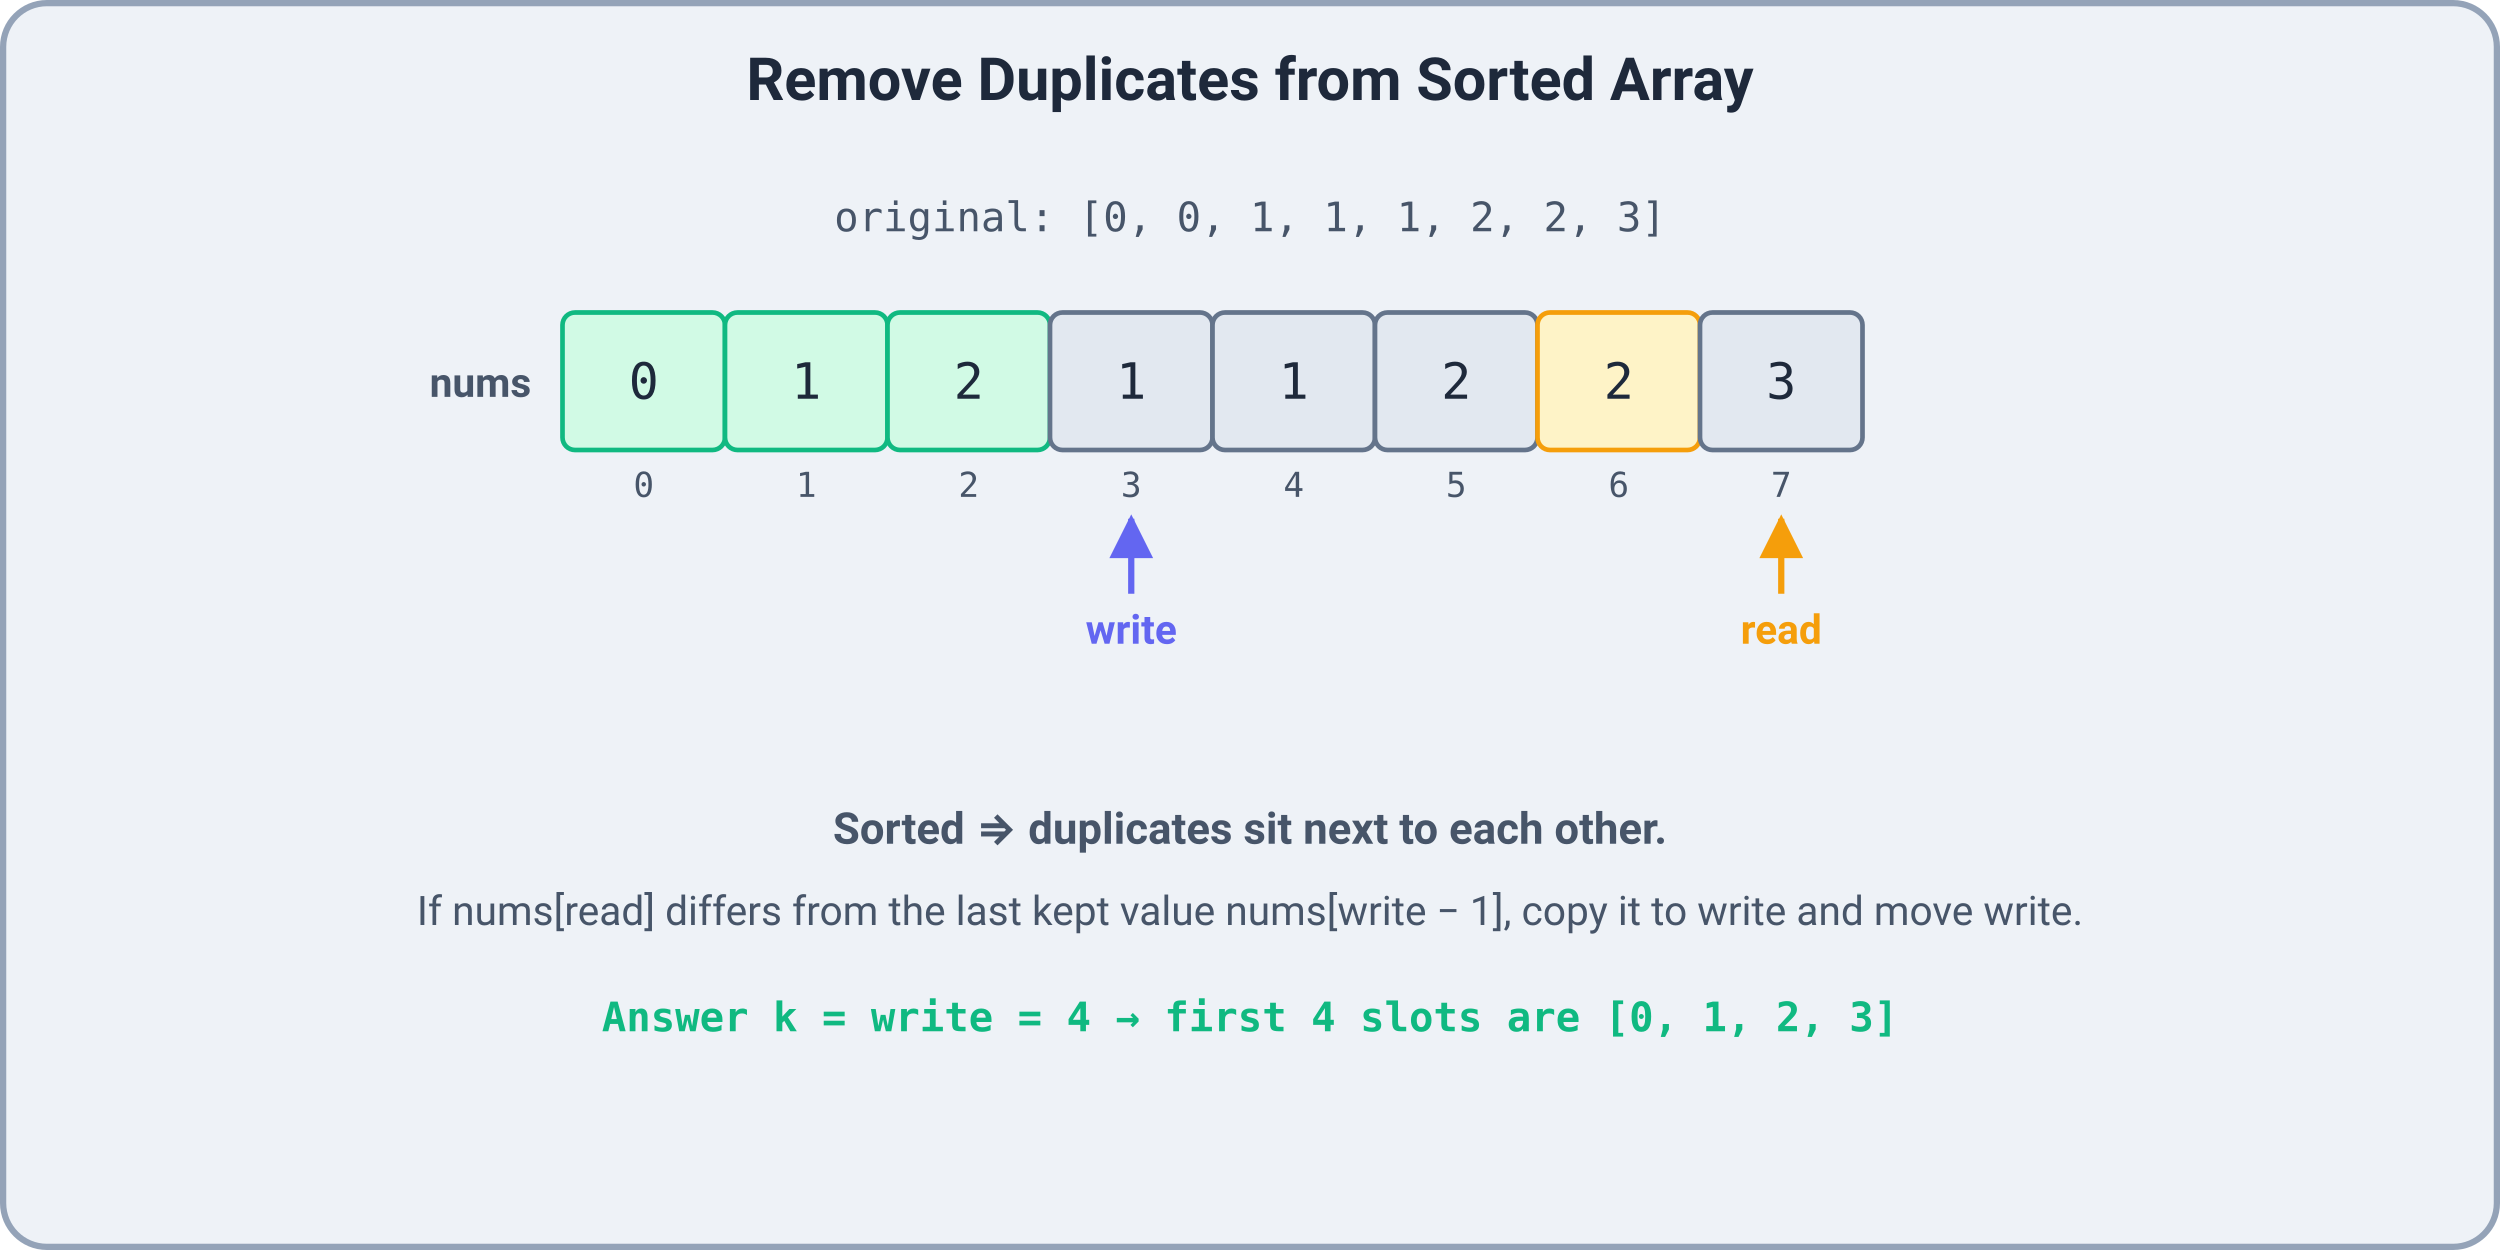
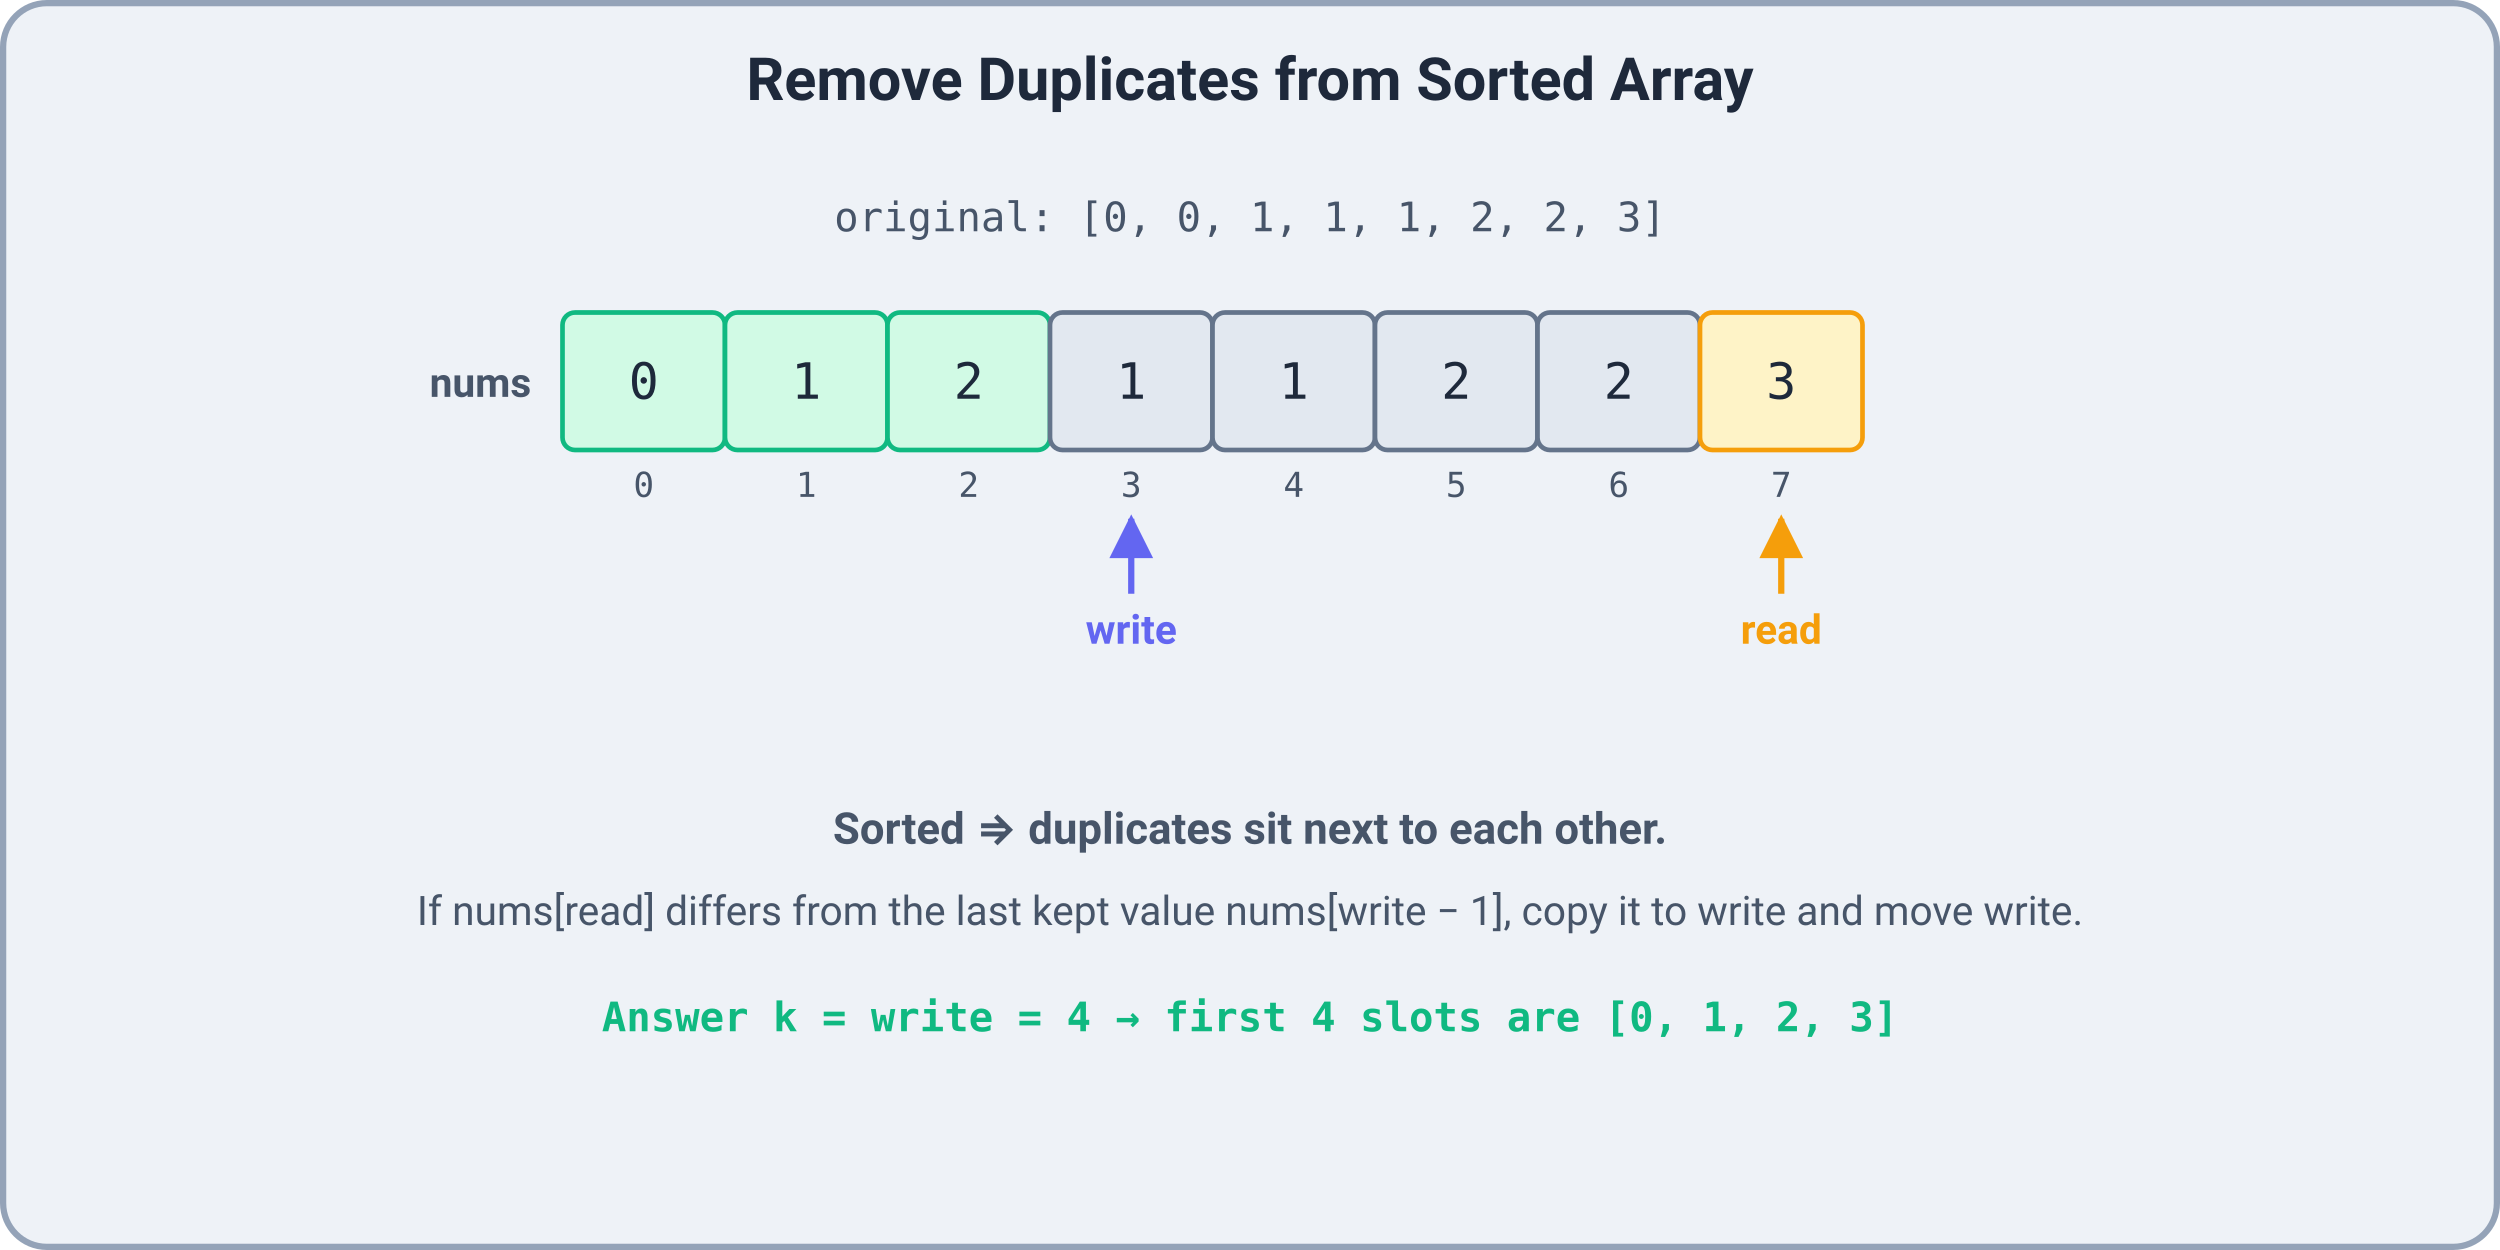
<svg xmlns="http://www.w3.org/2000/svg" viewBox="0 0 800 400" width="800" height="400" font-family="system-ui,-apple-system,Segoe UI,Roboto,sans-serif" role="img" aria-label="Write pointer keeps unique values 0 1 2; read pointer finds 3 and copies it">
  <defs>
    <marker id="a-slate" viewBox="0 0 10 10" refX="9" refY="5" markerWidth="7" markerHeight="7" orient="auto-start-reverse">
      <path d="M0 0L10 5L0 10z" fill="#64748b" />
    </marker>
    <marker id="a-indigo" viewBox="0 0 10 10" refX="9" refY="5" markerWidth="7" markerHeight="7" orient="auto-start-reverse">
      <path d="M0 0L10 5L0 10z" fill="#6366f1" />
    </marker>
    <marker id="a-green" viewBox="0 0 10 10" refX="9" refY="5" markerWidth="7" markerHeight="7" orient="auto-start-reverse">
      <path d="M0 0L10 5L0 10z" fill="#10b981" />
    </marker>
    <marker id="a-amber" viewBox="0 0 10 10" refX="9" refY="5" markerWidth="7" markerHeight="7" orient="auto-start-reverse">
      <path d="M0 0L10 5L0 10z" fill="#f59e0b" />
    </marker>
    <marker id="a-red" viewBox="0 0 10 10" refX="9" refY="5" markerWidth="7" markerHeight="7" orient="auto-start-reverse">
      <path d="M0 0L10 5L0 10z" fill="#ef4444" />
    </marker>
    <marker id="a-sky" viewBox="0 0 10 10" refX="9" refY="5" markerWidth="7" markerHeight="7" orient="auto-start-reverse">
      <path d="M0 0L10 5L0 10z" fill="#0ea5e9" />
    </marker>
    <marker id="a-violet" viewBox="0 0 10 10" refX="9" refY="5" markerWidth="7" markerHeight="7" orient="auto-start-reverse">
      <path d="M0 0L10 5L0 10z" fill="#8b5cf6" />
    </marker>
    <marker id="a-pink" viewBox="0 0 10 10" refX="9" refY="5" markerWidth="7" markerHeight="7" orient="auto-start-reverse">
      <path d="M0 0L10 5L0 10z" fill="#ec4899" />
    </marker>
    <marker id="a-teal" viewBox="0 0 10 10" refX="9" refY="5" markerWidth="7" markerHeight="7" orient="auto-start-reverse">
      <path d="M0 0L10 5L0 10z" fill="#14b8a6" />
    </marker>
  </defs>
  <rect x="1" y="1" width="798" height="398" rx="14" fill="#eef2f7" stroke="#94a3b8" stroke-width="2" />
  <text x="400" y="32" font-size="19" text-anchor="middle" fill="#1e293b" font-weight="700">Remove Duplicates from Sorted Array</text>
  <text x="170" y="127" font-size="13" text-anchor="end" fill="#475569" font-weight="700">nums</text>
  <rect x="180" y="100" width="52" height="44" rx="4" fill="#d1fae5" stroke="#10b981" stroke-width="1.5" />
  <text x="206" y="127.6" font-size="16" text-anchor="middle" fill="#1e293b" font-family="ui-monospace,Menlo,Consolas,monospace">0</text>
  <text x="206" y="159" font-size="11" text-anchor="middle" fill="#475569" font-family="ui-monospace,Menlo,Consolas,monospace">0</text>
  <rect x="232" y="100" width="52" height="44" rx="4" fill="#d1fae5" stroke="#10b981" stroke-width="1.5" />
  <text x="258" y="127.6" font-size="16" text-anchor="middle" fill="#1e293b" font-family="ui-monospace,Menlo,Consolas,monospace">1</text>
  <text x="258" y="159" font-size="11" text-anchor="middle" fill="#475569" font-family="ui-monospace,Menlo,Consolas,monospace">1</text>
  <rect x="284" y="100" width="52" height="44" rx="4" fill="#d1fae5" stroke="#10b981" stroke-width="1.5" />
  <text x="310" y="127.6" font-size="16" text-anchor="middle" fill="#1e293b" font-family="ui-monospace,Menlo,Consolas,monospace">2</text>
  <text x="310" y="159" font-size="11" text-anchor="middle" fill="#475569" font-family="ui-monospace,Menlo,Consolas,monospace">2</text>
  <rect x="336" y="100" width="52" height="44" rx="4" fill="#e2e8f0" stroke="#64748b" stroke-width="1.5" />
  <text x="362" y="127.6" font-size="16" text-anchor="middle" fill="#1e293b" font-family="ui-monospace,Menlo,Consolas,monospace">1</text>
  <text x="362" y="159" font-size="11" text-anchor="middle" fill="#475569" font-family="ui-monospace,Menlo,Consolas,monospace">3</text>
  <rect x="388" y="100" width="52" height="44" rx="4" fill="#e2e8f0" stroke="#64748b" stroke-width="1.5" />
  <text x="414" y="127.6" font-size="16" text-anchor="middle" fill="#1e293b" font-family="ui-monospace,Menlo,Consolas,monospace">1</text>
  <text x="414" y="159" font-size="11" text-anchor="middle" fill="#475569" font-family="ui-monospace,Menlo,Consolas,monospace">4</text>
  <rect x="440" y="100" width="52" height="44" rx="4" fill="#e2e8f0" stroke="#64748b" stroke-width="1.5" />
  <text x="466" y="127.6" font-size="16" text-anchor="middle" fill="#1e293b" font-family="ui-monospace,Menlo,Consolas,monospace">2</text>
  <text x="466" y="159" font-size="11" text-anchor="middle" fill="#475569" font-family="ui-monospace,Menlo,Consolas,monospace">5</text>
-   <rect x="492" y="100" width="52" height="44" rx="4" fill="#fef3c7" stroke="#f59e0b" stroke-width="1.5" />
+   <rect x="492" y="100" width="52" height="44" rx="4" fill="#e2e8f0" stroke="#64748b" stroke-width="1.5" />
  <text x="518" y="127.6" font-size="16" text-anchor="middle" fill="#1e293b" font-family="ui-monospace,Menlo,Consolas,monospace">2</text>
  <text x="518" y="159" font-size="11" text-anchor="middle" fill="#475569" font-family="ui-monospace,Menlo,Consolas,monospace">6</text>
-   <rect x="544" y="100" width="52" height="44" rx="4" fill="#e2e8f0" stroke="#64748b" stroke-width="1.5" />
+   <rect x="544" y="100" width="52" height="44" rx="4" fill="#fef3c7" stroke="#f59e0b" stroke-width="1.5" />
  <text x="570" y="127.6" font-size="16" text-anchor="middle" fill="#1e293b" font-family="ui-monospace,Menlo,Consolas,monospace">3</text>
  <text x="570" y="159" font-size="11" text-anchor="middle" fill="#475569" font-family="ui-monospace,Menlo,Consolas,monospace">7</text>
  <line x1="362" y1="190" x2="362" y2="166" stroke="#6366f1" stroke-width="2" marker-end="url(#a-indigo)" />
  <text x="362" y="206" font-size="13" text-anchor="middle" fill="#6366f1" font-weight="700">write</text>
  <line x1="570" y1="190" x2="570" y2="166" stroke="#f59e0b" stroke-width="2" marker-end="url(#a-amber)" />
  <text x="570" y="206" font-size="13" text-anchor="middle" fill="#f59e0b" font-weight="700">read</text>
  <text x="400" y="74" font-size="13" text-anchor="middle" fill="#475569" font-family="ui-monospace,Menlo,Consolas,monospace">original: [0, 0, 1, 1, 1, 2, 2, 3]</text>
  <text x="400" y="270" font-size="14" text-anchor="middle" fill="#475569" font-weight="700">Sorted ⇒ duplicates sit next to each other.</text>
  <text x="400" y="296" font-size="13" text-anchor="middle" fill="#475569">If nums[read] differs from the last kept value nums[write − 1], copy it to write and move write.</text>
  <text x="400" y="330" font-size="13" text-anchor="middle" fill="#10b981" font-weight="700" font-family="ui-monospace,Menlo,Consolas,monospace">Answer k = write = 4 → first 4 slots are [0, 1, 2, 3]</text>
</svg>
